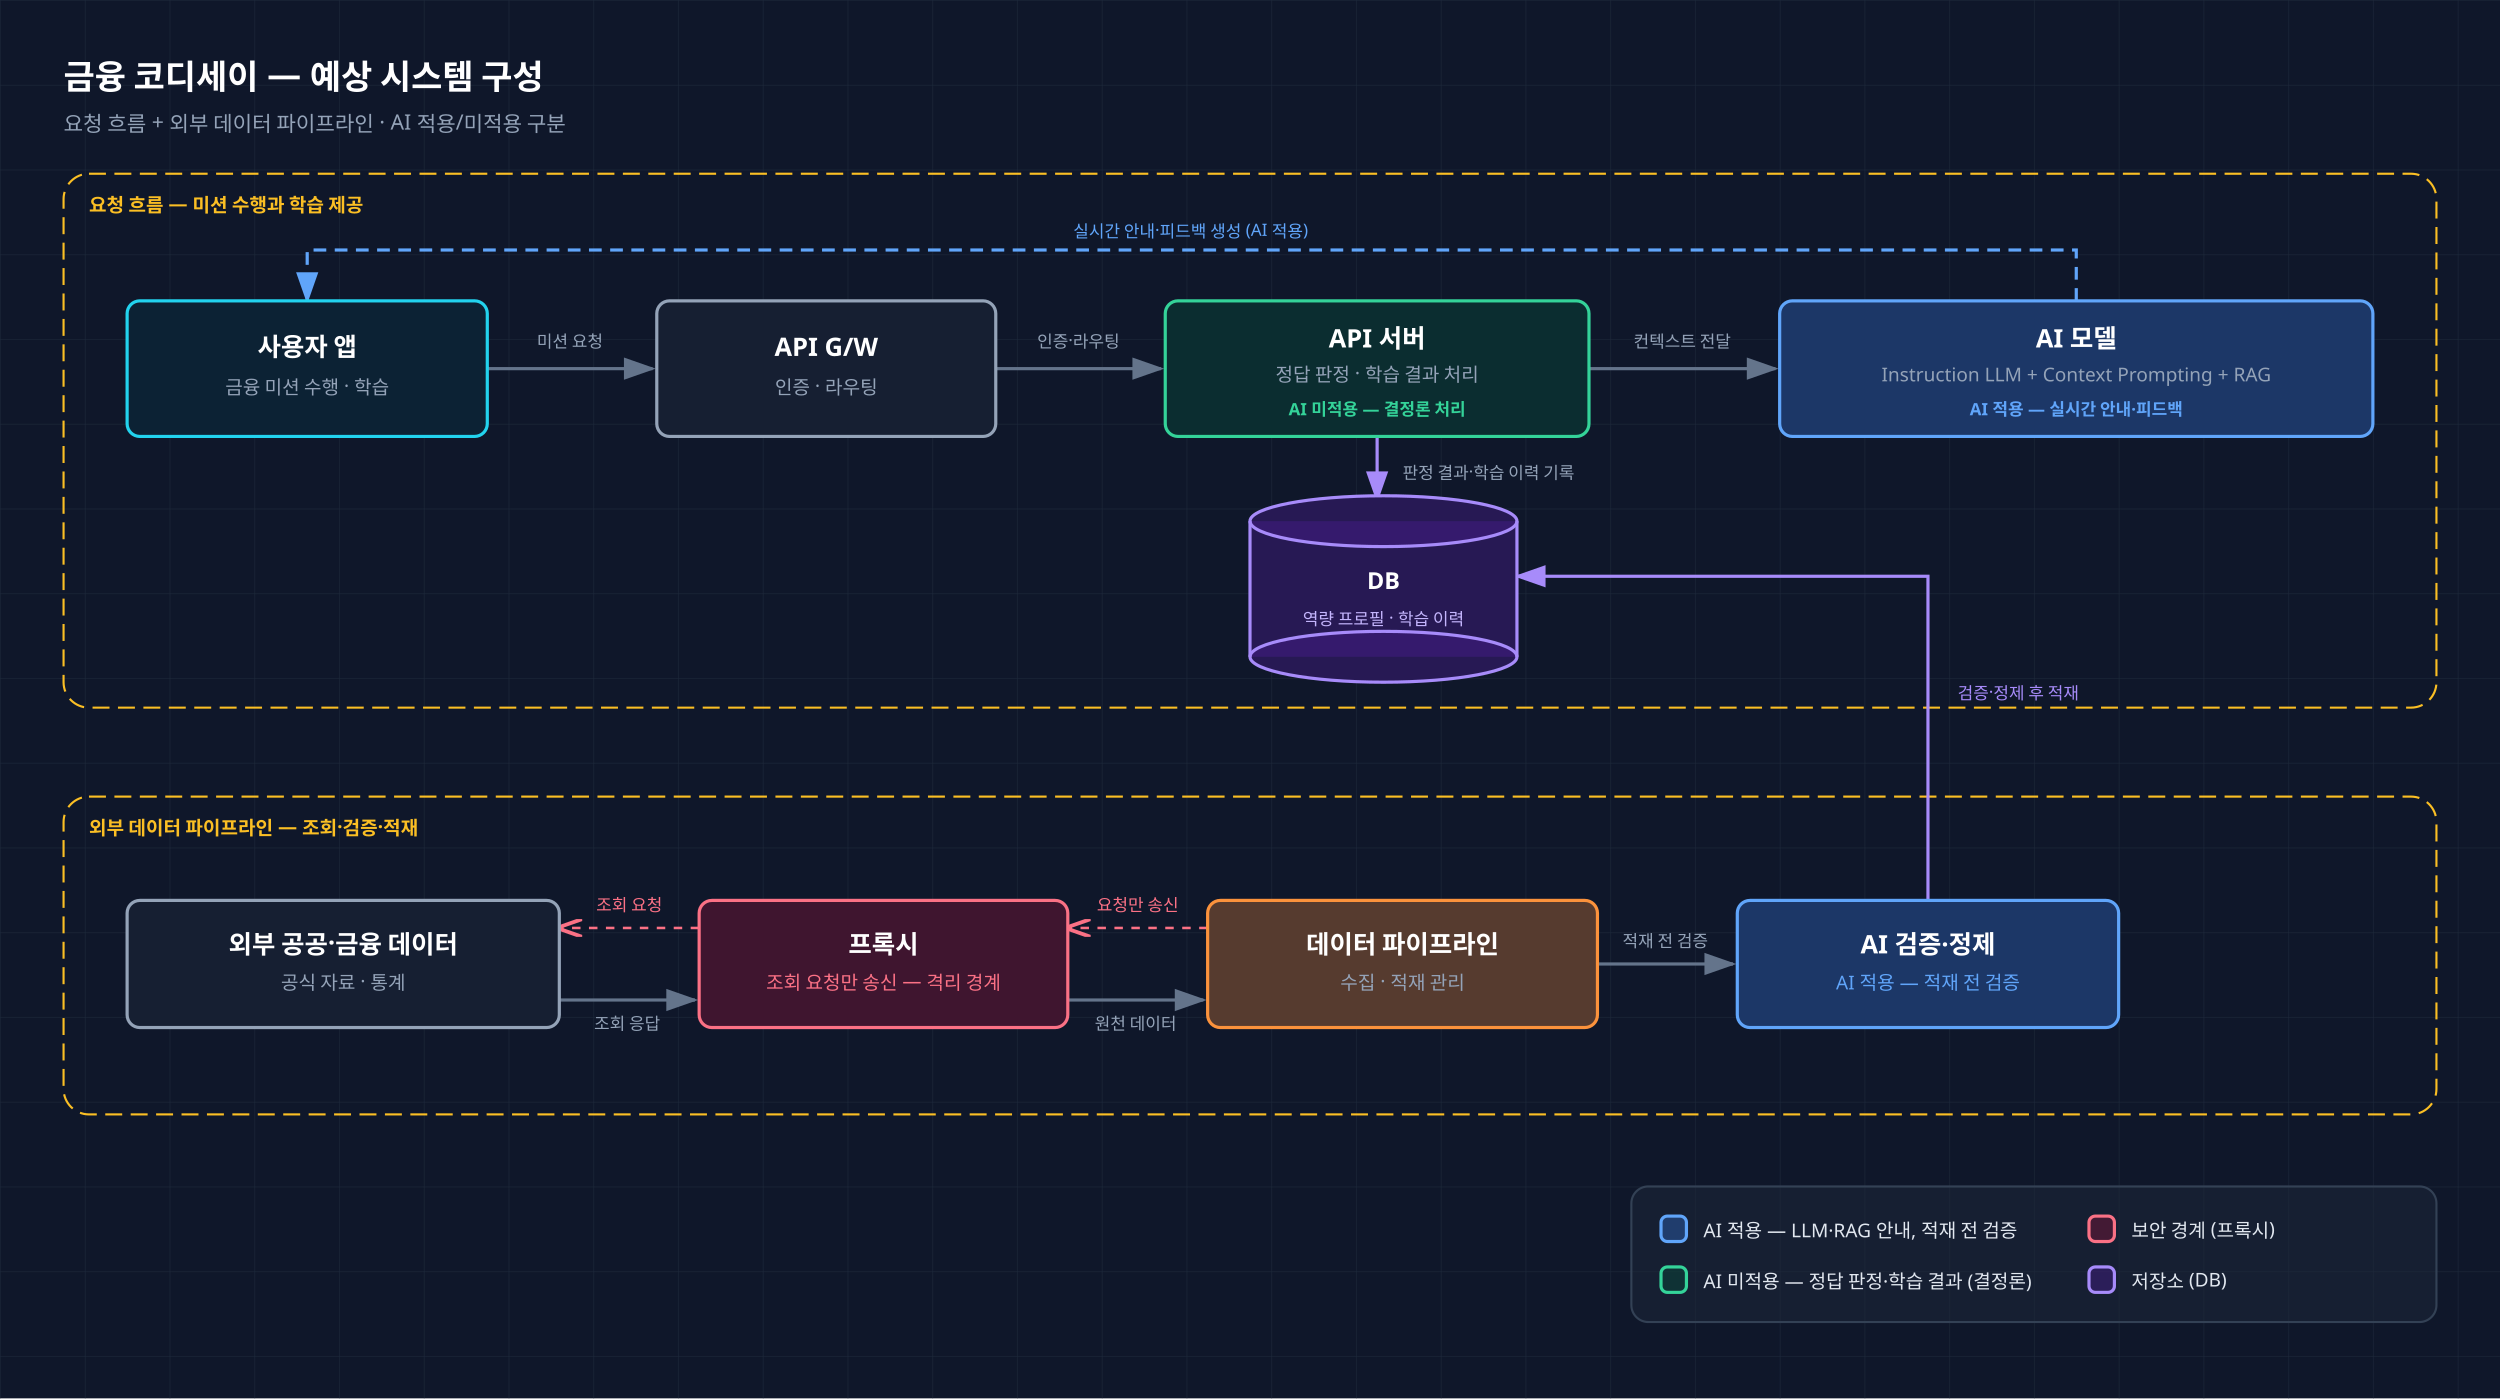
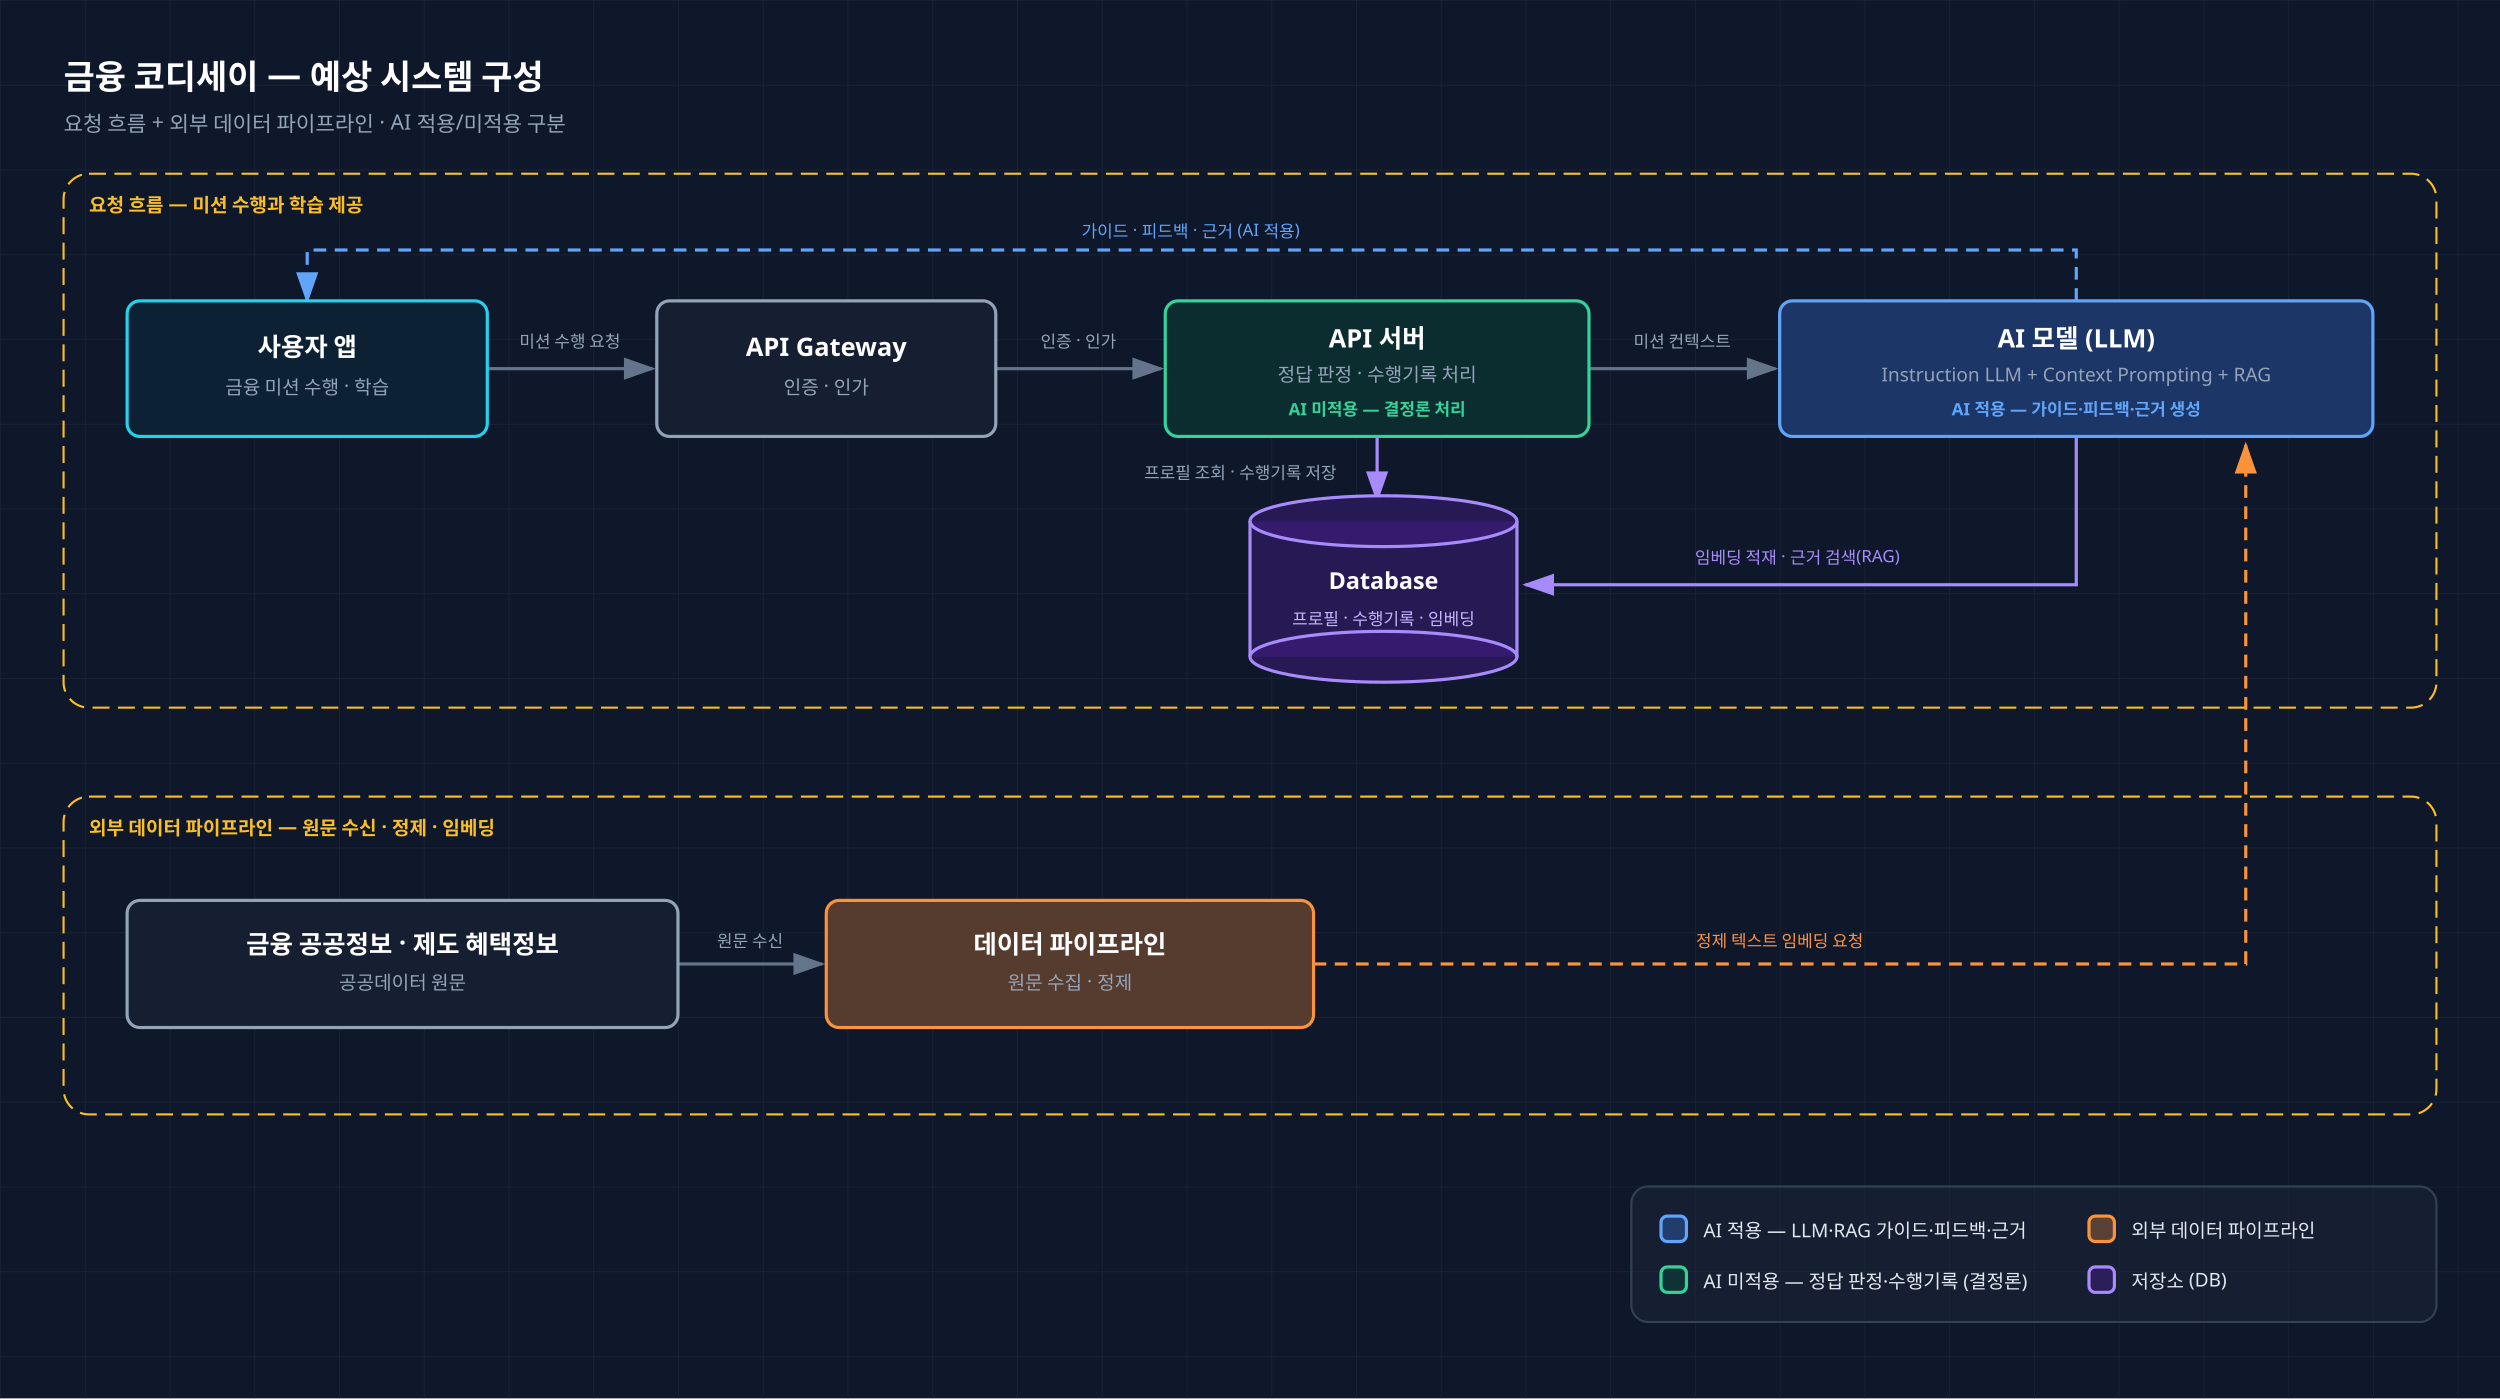
- <svg xmlns="http://www.w3.org/2000/svg" viewBox="0 0 1180 660">
+ <svg xmlns="http://www.w3.org/2000/svg" id="sys-arch" viewBox="0 0 1180 660">
  <style>
-     text { font-family: 'JetBrains Mono', 'Pretendard', 'Apple SD Gothic Neo', 'Noto Sans KR', sans-serif; }
+     #sys-arch text { font-family: 'JetBrains Mono', 'Pretendard', 'Apple SD Gothic Neo', 'Noto Sans KR', sans-serif; }
  </style>
  <defs>
    <pattern id="grid" width="40" height="40" patternUnits="userSpaceOnUse">
      <path d="M 40 0 L 0 0 0 40" fill="none" stroke="#1e293b" stroke-width="0.5" />
    </pattern>
    <marker id="arrow" markerWidth="10" markerHeight="7" refX="9" refY="3.5" orient="auto">
      <polygon points="0 0, 10 3.5, 0 7" fill="#64748b" />
    </marker>
    <marker id="arrow-blue" markerWidth="10" markerHeight="7" refX="9" refY="3.5" orient="auto">
      <polygon points="0 0, 10 3.5, 0 7" fill="#60a5fa" />
    </marker>
-     <marker id="arrow-rose" markerWidth="10" markerHeight="7" refX="9" refY="3.5" orient="auto">
-       <polyline points="0 0, 10 3.5, 0 7" fill="none" stroke="#fb7185" stroke-width="1.5" />
+     <marker id="arrow-orange" markerWidth="10" markerHeight="7" refX="9" refY="3.5" orient="auto">
+       <polygon points="0 0, 10 3.5, 0 7" fill="#fb923c" />
    </marker>
    <marker id="arrow-violet" markerWidth="10" markerHeight="7" refX="9" refY="3.5" orient="auto">
      <polygon points="0 0, 10 3.5, 0 7" fill="#a78bfa" />
    </marker>
  </defs>
  <rect width="100%" height="100%" fill="#0f172a" />
  <rect width="100%" height="100%" fill="url(#grid)" />
  <rect x="30" y="82" width="1120" height="252" rx="12" fill="none" stroke="#fbbf24" stroke-width="1" stroke-dasharray="8,4" />
  <text x="42" y="100" fill="#fbbf24" font-size="9" font-weight="600">요청 흐름 — 미션 수행과 학습 제공</text>
  <rect x="30" y="376" width="1120" height="150" rx="12" fill="none" stroke="#fbbf24" stroke-width="1" stroke-dasharray="8,4" />
-   <text x="42" y="394" fill="#fbbf24" font-size="9" font-weight="600">외부 데이터 파이프라인 — 조회·검증·적재</text>
+   <text x="42" y="394" fill="#fbbf24" font-size="9" font-weight="600">외부 데이터 파이프라인 — 원문 수신 · 정제 · 임베딩</text>
  <line x1="230" y1="174" x2="308" y2="174" stroke="#64748b" stroke-width="1.5" marker-end="url(#arrow)" />
  <line x1="470" y1="174" x2="548" y2="174" stroke="#64748b" stroke-width="1.5" marker-end="url(#arrow)" />
  <line x1="750" y1="174" x2="838" y2="174" stroke="#64748b" stroke-width="1.5" marker-end="url(#arrow)" />
-   <text x="269" y="164" fill="#94a3b8" font-size="8" text-anchor="middle">미션 요청</text>
-   <text x="509" y="164" fill="#94a3b8" font-size="8" text-anchor="middle">인증·라우팅</text>
-   <text x="794" y="164" fill="#94a3b8" font-size="8" text-anchor="middle">컨텍스트 전달</text>
+   <text x="269" y="164" fill="#94a3b8" font-size="8" text-anchor="middle">미션 수행 요청</text>
+   <text x="509" y="164" fill="#94a3b8" font-size="8" text-anchor="middle">인증 · 인가</text>
+   <text x="794" y="164" fill="#94a3b8" font-size="8" text-anchor="middle">미션 컨텍스트</text>
  <path d="M 980,142 L 980,118 L 145,118 L 145,142" fill="none" stroke="#60a5fa" stroke-width="1.5" stroke-dasharray="6,4" marker-end="url(#arrow-blue)" />
-   <text x="562" y="112" fill="#60a5fa" font-size="8" text-anchor="middle">실시간 안내·피드백 생성 (AI 적용)</text>
+   <text x="562" y="112" fill="#60a5fa" font-size="8" text-anchor="middle">가이드 · 피드백 · 근거 (AI 적용)</text>
  <line x1="650" y1="206" x2="650" y2="236" stroke="#a78bfa" stroke-width="1.5" marker-end="url(#arrow-violet)" />
-   <text x="662" y="226" fill="#94a3b8" font-size="8">판정 결과·학습 이력 기록</text>
-   <line x1="330" y1="438" x2="264" y2="438" stroke="#fb7185" stroke-width="1.2" stroke-dasharray="4,4" marker-end="url(#arrow-rose)" />
-   <line x1="570" y1="438" x2="504" y2="438" stroke="#fb7185" stroke-width="1.2" stroke-dasharray="4,4" marker-end="url(#arrow-rose)" />
-   <text x="297" y="430" fill="#fb7185" font-size="8" text-anchor="middle">조회 요청</text>
-   <text x="537" y="430" fill="#fb7185" font-size="8" text-anchor="middle">요청만 송신</text>
-   <line x1="264" y1="472" x2="328" y2="472" stroke="#64748b" stroke-width="1.5" marker-end="url(#arrow)" />
-   <line x1="504" y1="472" x2="568" y2="472" stroke="#64748b" stroke-width="1.5" marker-end="url(#arrow)" />
-   <line x1="754" y1="455" x2="818" y2="455" stroke="#64748b" stroke-width="1.5" marker-end="url(#arrow)" />
-   <text x="296" y="486" fill="#94a3b8" font-size="8" text-anchor="middle">조회 응답</text>
-   <text x="536" y="486" fill="#94a3b8" font-size="8" text-anchor="middle">원천 데이터</text>
-   <text x="786" y="447" fill="#94a3b8" font-size="8" text-anchor="middle">적재 전 검증</text>
-   <path d="M 910,425 L 910,272 L 716,272" fill="none" stroke="#a78bfa" stroke-width="1.5" marker-end="url(#arrow-violet)" />
-   <text x="924" y="330" fill="#a78bfa" font-size="8">검증·정제 후 적재</text>
+   <text x="540" y="226" fill="#94a3b8" font-size="8">프로필 조회 · 수행기록 저장</text>
+   <path d="M 980,206 L 980,276 L 720,276" fill="none" stroke="#a78bfa" stroke-width="1.5" marker-end="url(#arrow-violet)" />
+   <text x="800" y="266" fill="#a78bfa" font-size="8">임베딩 적재 · 근거 검색(RAG)</text>
+   <line x1="320" y1="455" x2="388" y2="455" stroke="#64748b" stroke-width="1.5" marker-end="url(#arrow)" />
+   <text x="354" y="447" fill="#94a3b8" font-size="8" text-anchor="middle">원문 수신</text>
+   <path d="M 620,455 L 1060,455 L 1060,210" fill="none" stroke="#fb923c" stroke-width="1.5" stroke-dasharray="6,4" marker-end="url(#arrow-orange)" />
+   <text x="840" y="447" fill="#fb923c" font-size="8" text-anchor="middle">정제 텍스트 임베딩 요청</text>
  <rect x="60" y="142" width="170" height="64" rx="6" fill="#0f172a" />
  <rect x="310" y="142" width="160" height="64" rx="6" fill="#0f172a" />
  <rect x="550" y="142" width="200" height="64" rx="6" fill="#0f172a" />
  <rect x="840" y="142" width="280" height="64" rx="6" fill="#0f172a" />
-   <rect x="60" y="425" width="204" height="60" rx="6" fill="#0f172a" />
-   <rect x="330" y="425" width="174" height="60" rx="6" fill="#0f172a" />
-   <rect x="570" y="425" width="184" height="60" rx="6" fill="#0f172a" />
-   <rect x="820" y="425" width="180" height="60" rx="6" fill="#0f172a" />
+   <rect x="60" y="425" width="260" height="60" rx="6" fill="#0f172a" />
+   <rect x="390" y="425" width="230" height="60" rx="6" fill="#0f172a" />
  <rect x="60" y="142" width="170" height="64" rx="6" fill="rgba(8,51,68,0.4)" stroke="#22d3ee" stroke-width="1.5" />
  <text x="145" y="168" fill="white" font-size="12" font-weight="600" text-anchor="middle">사용자 앱</text>
  <text x="145" y="186" fill="#94a3b8" font-size="9" text-anchor="middle">금융 미션 수행 · 학습</text>
  <rect x="310" y="142" width="160" height="64" rx="6" fill="rgba(30,41,59,0.5)" stroke="#94a3b8" stroke-width="1.5" />
-   <text x="390" y="168" fill="white" font-size="12" font-weight="600" text-anchor="middle">API G/W</text>
-   <text x="390" y="186" fill="#94a3b8" font-size="9" text-anchor="middle">인증 · 라우팅</text>
+   <text x="390" y="168" fill="white" font-size="12" font-weight="600" text-anchor="middle">API Gateway</text>
+   <text x="390" y="186" fill="#94a3b8" font-size="9" text-anchor="middle">인증 · 인가</text>
  <rect x="550" y="142" width="200" height="64" rx="6" fill="rgba(6,78,59,0.4)" stroke="#34d399" stroke-width="1.5" />
  <text x="650" y="164" fill="white" font-size="12" font-weight="600" text-anchor="middle">API 서버</text>
-   <text x="650" y="180" fill="#94a3b8" font-size="9" text-anchor="middle">정답 판정 · 학습 결과 처리</text>
+   <text x="650" y="180" fill="#94a3b8" font-size="9" text-anchor="middle">정답 판정 · 수행기록 처리</text>
  <text x="650" y="196" fill="#34d399" font-size="8" font-weight="600" text-anchor="middle">AI 미적용 — 결정론 처리</text>
  <rect x="840" y="142" width="280" height="64" rx="6" fill="rgba(59,130,246,0.3)" stroke="#60a5fa" stroke-width="1.5" />
-   <text x="980" y="164" fill="white" font-size="12" font-weight="600" text-anchor="middle">AI 모델</text>
+   <text x="980" y="164" fill="white" font-size="12" font-weight="600" text-anchor="middle">AI 모델 (LLM)</text>
  <text x="980" y="180" fill="#94a3b8" font-size="9" text-anchor="middle">Instruction LLM + Context Prompting + RAG</text>
-   <text x="980" y="196" fill="#60a5fa" font-size="8" font-weight="600" text-anchor="middle">AI 적용 — 실시간 안내·피드백</text>
+   <text x="980" y="196" fill="#60a5fa" font-size="8" font-weight="600" text-anchor="middle">AI 적용 — 가이드·피드백·근거 생성</text>
  <g>
    <rect x="590" y="246" width="126" height="64" rx="2" fill="#0f172a" />
    <ellipse cx="653" cy="246" rx="63" ry="12" fill="#0f172a" />
    <ellipse cx="653" cy="310" rx="63" ry="12" fill="#0f172a" />
    <rect x="590" y="246" width="126" height="64" fill="rgba(76,29,149,0.4)" />
    <ellipse cx="653" cy="246" rx="63" ry="12" fill="rgba(76,29,149,0.4)" stroke="#a78bfa" stroke-width="1.5" />
    <ellipse cx="653" cy="310" rx="63" ry="12" fill="rgba(76,29,149,0.4)" stroke="#a78bfa" stroke-width="1.5" />
    <line x1="590" y1="246" x2="590" y2="310" stroke="#a78bfa" stroke-width="1.5" />
    <line x1="716" y1="246" x2="716" y2="310" stroke="#a78bfa" stroke-width="1.5" />
-     <text x="653" y="278" fill="white" font-size="11" font-weight="600" text-anchor="middle">DB</text>
-     <text x="653" y="295" fill="#c4b5fd" font-size="8" text-anchor="middle">역량 프로필 · 학습 이력</text>
+     <text x="653" y="278" fill="white" font-size="11" font-weight="600" text-anchor="middle">Database</text>
+     <text x="653" y="295" fill="#c4b5fd" font-size="8" text-anchor="middle">프로필 · 수행기록 · 임베딩</text>
  </g>
-   <rect x="60" y="425" width="204" height="60" rx="6" fill="rgba(30,41,59,0.5)" stroke="#94a3b8" stroke-width="1.5" />
-   <text x="162" y="450" fill="white" font-size="12" font-weight="600" text-anchor="middle">외부 공공·금융 데이터</text>
-   <text x="162" y="467" fill="#94a3b8" font-size="9" text-anchor="middle">공식 자료 · 통계</text>
-   <rect x="330" y="425" width="174" height="60" rx="6" fill="rgba(136,19,55,0.4)" stroke="#fb7185" stroke-width="1.5" />
-   <text x="417" y="450" fill="white" font-size="12" font-weight="600" text-anchor="middle">프록시</text>
-   <text x="417" y="467" fill="#fb7185" font-size="9" text-anchor="middle">조회 요청만 송신 — 격리 경계</text>
-   <rect x="570" y="425" width="184" height="60" rx="6" fill="rgba(251,146,60,0.3)" stroke="#fb923c" stroke-width="1.5" />
-   <text x="662" y="450" fill="white" font-size="12" font-weight="600" text-anchor="middle">데이터 파이프라인</text>
-   <text x="662" y="467" fill="#94a3b8" font-size="9" text-anchor="middle">수집 · 적재 관리</text>
-   <rect x="820" y="425" width="180" height="60" rx="6" fill="rgba(59,130,246,0.3)" stroke="#60a5fa" stroke-width="1.5" />
-   <text x="910" y="450" fill="white" font-size="12" font-weight="600" text-anchor="middle">AI 검증·정제</text>
-   <text x="910" y="467" fill="#60a5fa" font-size="9" text-anchor="middle">AI 적용 — 적재 전 검증</text>
+   <rect x="60" y="425" width="260" height="60" rx="6" fill="rgba(30,41,59,0.5)" stroke="#94a3b8" stroke-width="1.5" />
+   <text x="190" y="450" fill="white" font-size="12" font-weight="600" text-anchor="middle">금융 공공정보 · 제도 혜택정보</text>
+   <text x="190" y="467" fill="#94a3b8" font-size="9" text-anchor="middle">공공데이터 원문</text>
+   <rect x="390" y="425" width="230" height="60" rx="6" fill="rgba(251,146,60,0.3)" stroke="#fb923c" stroke-width="1.5" />
+   <text x="505" y="450" fill="white" font-size="12" font-weight="600" text-anchor="middle">데이터 파이프라인</text>
+   <text x="505" y="467" fill="#94a3b8" font-size="9" text-anchor="middle">원문 수집 · 정제</text>
  <g transform="translate(770, 560)">
    <rect x="0" y="0" width="380" height="64" rx="8" fill="rgba(30,41,59,0.5)" stroke="#334155" stroke-width="1" />
    <rect x="14" y="14" width="12" height="12" rx="3" fill="rgba(59,130,246,0.3)" stroke="#60a5fa" stroke-width="1.5" />
-     <text x="34" y="24" fill="#e2e8f0" font-size="9">AI 적용 — LLM·RAG 안내, 적재 전 검증</text>
+     <text x="34" y="24" fill="#e2e8f0" font-size="9">AI 적용 — LLM·RAG 가이드·피드백·근거</text>
    <rect x="14" y="38" width="12" height="12" rx="3" fill="rgba(6,78,59,0.4)" stroke="#34d399" stroke-width="1.5" />
-     <text x="34" y="48" fill="#e2e8f0" font-size="9">AI 미적용 — 정답 판정·학습 결과 (결정론)</text>
-     <rect x="216" y="14" width="12" height="12" rx="3" fill="rgba(136,19,55,0.4)" stroke="#fb7185" stroke-width="1.5" />
-     <text x="236" y="24" fill="#e2e8f0" font-size="9">보안 경계 (프록시)</text>
+     <text x="34" y="48" fill="#e2e8f0" font-size="9">AI 미적용 — 정답 판정·수행기록 (결정론)</text>
+     <rect x="216" y="14" width="12" height="12" rx="3" fill="rgba(251,146,60,0.3)" stroke="#fb923c" stroke-width="1.5" />
+     <text x="236" y="24" fill="#e2e8f0" font-size="9">외부 데이터 파이프라인</text>
    <rect x="216" y="38" width="12" height="12" rx="3" fill="rgba(76,29,149,0.4)" stroke="#a78bfa" stroke-width="1.5" />
    <text x="236" y="48" fill="#e2e8f0" font-size="9">저장소 (DB)</text>
  </g>
  <text x="30" y="42" fill="white" font-size="16" font-weight="700">금융 코디세이 — 예상 시스템 구성</text>
  <text x="30" y="62" fill="#94a3b8" font-size="10">요청 흐름 + 외부 데이터 파이프라인 · AI 적용/미적용 구분</text>
</svg>
